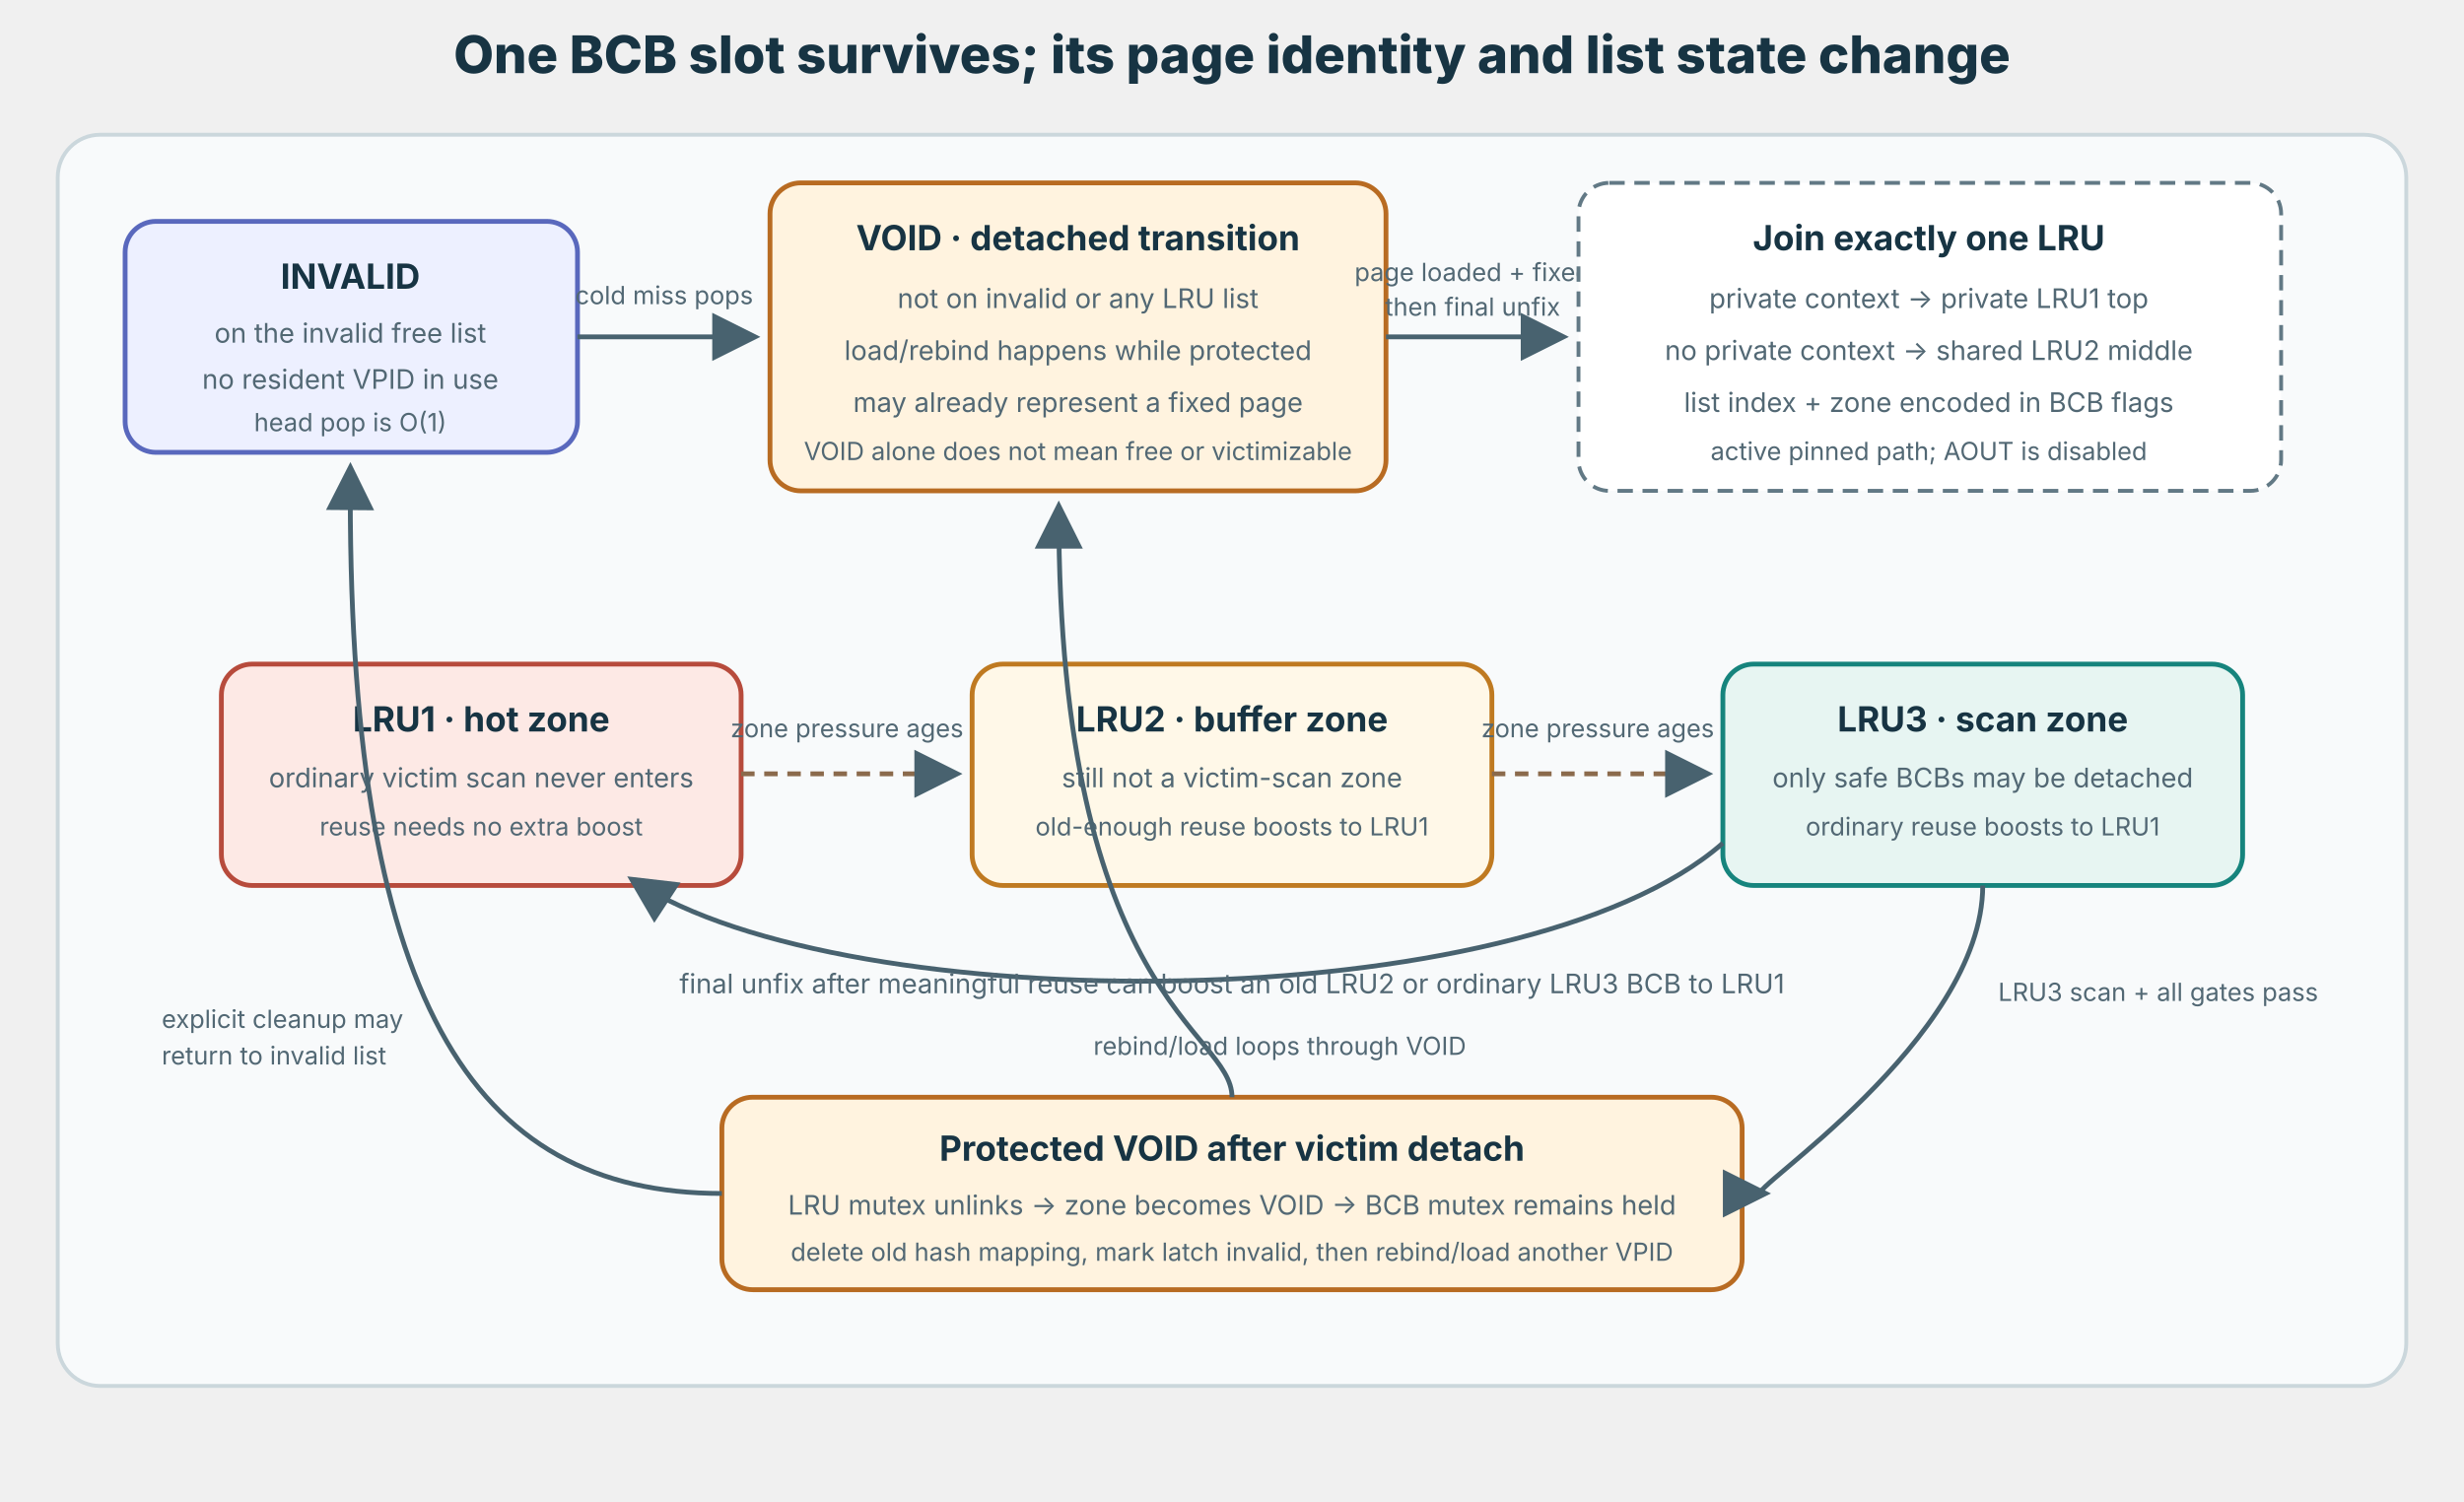
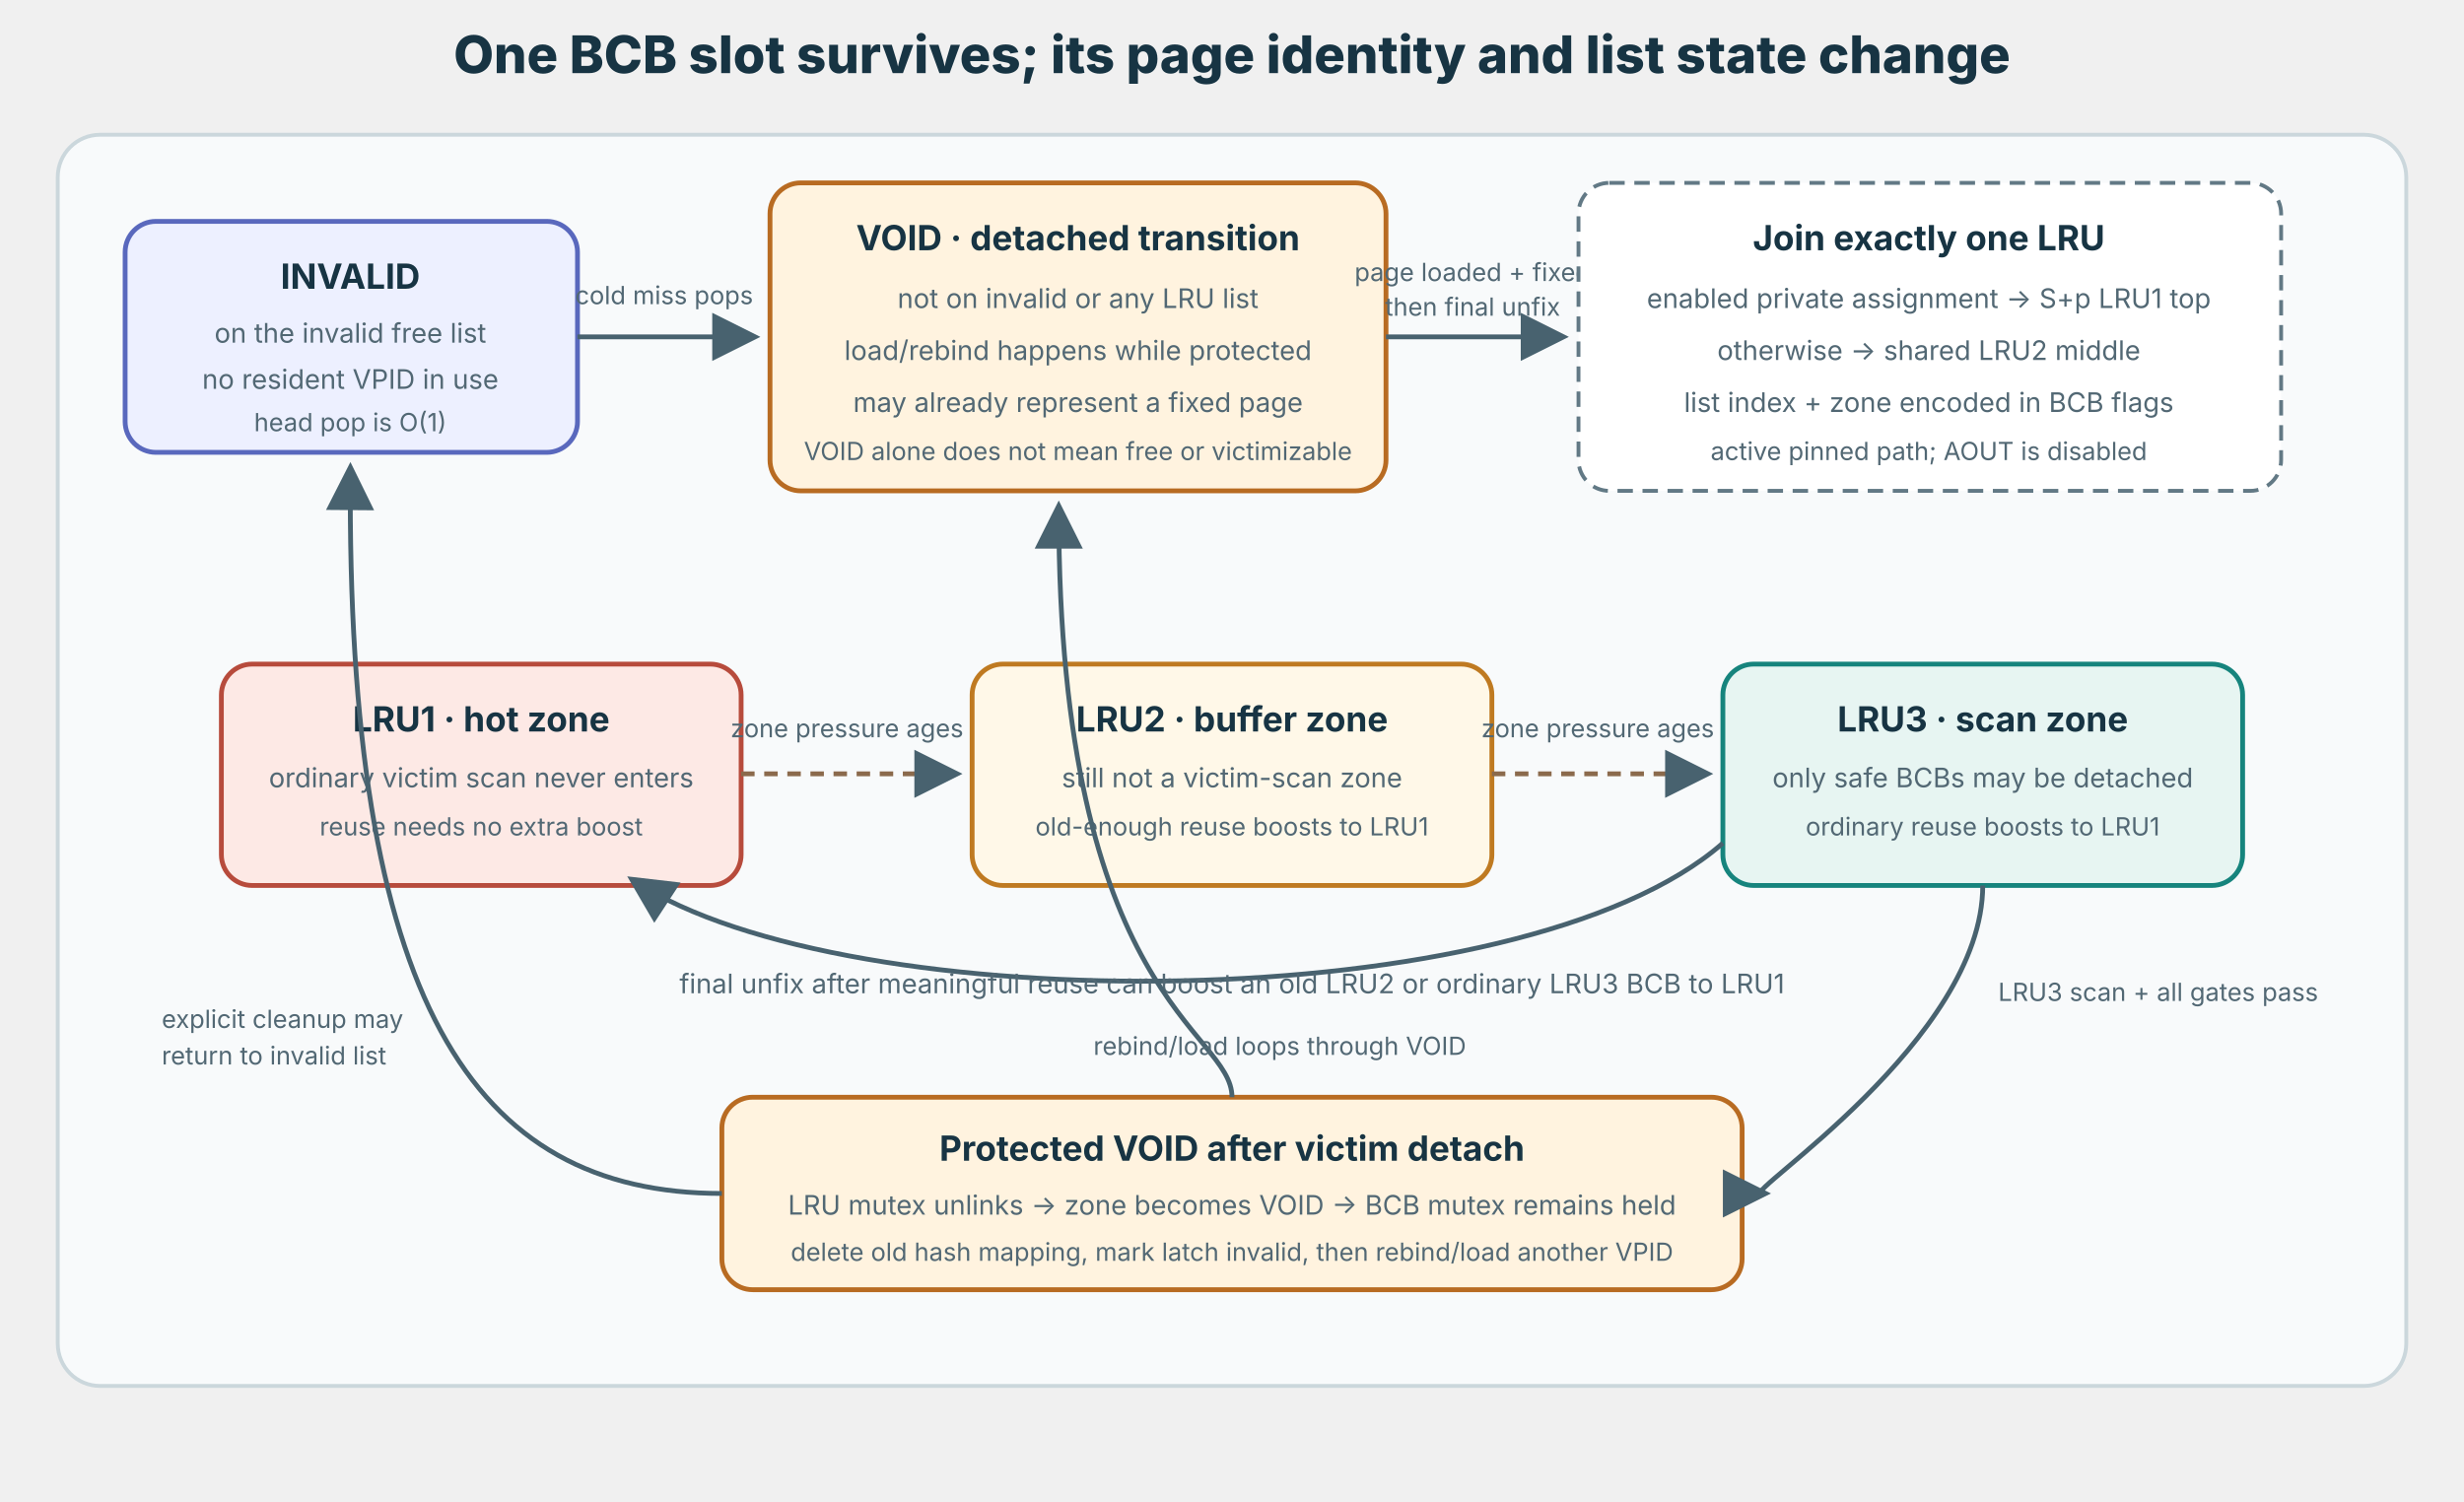
<svg xmlns="http://www.w3.org/2000/svg" width="1280" height="780" viewBox="0 0 1280 780" role="img" aria-labelledby="title desc">
  <defs>
    <marker id="arrow" markerWidth="10" markerHeight="10" refX="8" refY="5" orient="auto">
      <path d="M0 0L10 5L0 10Z" fill="#48626f" />
    </marker>
    <style>
      .panel{fill:#f8fafb;stroke:#cbd7dc;stroke-width:2}.invalid{fill:#edf0ff;stroke:#5968bd;stroke-width:2.5}.void{fill:#fff3df;stroke:#b86b22;stroke-width:2.5}.hot{fill:#fde9e5;stroke:#b74b3c;stroke-width:2.5}.buffer{fill:#fff8e8;stroke:#bf7a21;stroke-width:2.5}.victim{fill:#e7f5f2;stroke:#16847d;stroke-width:2.5}.guard{fill:#fff;stroke:#627985;stroke-width:2;stroke-dasharray:8 5}.title{font:800 27px Inter,Arial,sans-serif;fill:#173443}.h{font:750 18px Inter,Arial,sans-serif;fill:#173443}.s{font:14px Inter,Arial,sans-serif;fill:#526874}.tiny{font:13px Inter,Arial,sans-serif;fill:#526874}.line{fill:none;stroke:#48626f;stroke-width:2.5;marker-end:url(#arrow)}.age{fill:none;stroke:#8b6a4c;stroke-width:2.5;stroke-dasharray:7 5;marker-end:url(#arrow)}
    </style>
  </defs>
  <text x="640" y="38" text-anchor="middle" class="title">One BCB slot survives; its page identity and list state change</text>
  <rect x="30" y="70" width="1220" height="650" rx="22" class="panel" />
  <rect x="65" y="115" width="235" height="120" rx="16" class="invalid" />
  <text x="182" y="150" text-anchor="middle" class="h">INVALID</text>
  <text x="182" y="178" text-anchor="middle" class="s">on the invalid free list</text>
  <text x="182" y="202" text-anchor="middle" class="s">no resident VPID in use</text>
  <text x="182" y="224" text-anchor="middle" class="tiny">head pop is O(1)</text>
  <path d="M300 175H390" class="line" />
  <text x="345" y="158" text-anchor="middle" class="tiny">cold miss pops</text>
  <rect x="400" y="95" width="320" height="160" rx="16" class="void" />
  <text x="560" y="130" text-anchor="middle" class="h">VOID · detached transition</text>
  <text x="560" y="160" text-anchor="middle" class="s">not on invalid or any LRU list</text>
  <text x="560" y="187" text-anchor="middle" class="s">load/rebind happens while protected</text>
  <text x="560" y="214" text-anchor="middle" class="s">may already represent a fixed page</text>
  <text x="560" y="239" text-anchor="middle" class="tiny">VOID alone does not mean free or victimizable</text>
  <path d="M720 175H810" class="line" />
  <text x="765" y="146" text-anchor="middle" class="tiny">page loaded + fixed</text>
  <text x="765" y="164" text-anchor="middle" class="tiny">then final unfix</text>
  <rect x="820" y="95" width="365" height="160" rx="16" class="guard" />
  <text x="1002" y="130" text-anchor="middle" class="h">Join exactly one LRU</text>
-   <text x="1002" y="160" text-anchor="middle" class="s">private context → private LRU1 top</text>
-   <text x="1002" y="187" text-anchor="middle" class="s">no private context → shared LRU2 middle</text>
+   <text x="1002" y="160" text-anchor="middle" class="s">enabled private assignment → S+p LRU1 top</text>
+   <text x="1002" y="187" text-anchor="middle" class="s">otherwise → shared LRU2 middle</text>
  <text x="1002" y="214" text-anchor="middle" class="s">list index + zone encoded in BCB flags</text>
  <text x="1002" y="239" text-anchor="middle" class="tiny">active pinned path; AOUT is disabled</text>
  <rect x="115" y="345" width="270" height="115" rx="16" class="hot" />
  <text x="250" y="380" text-anchor="middle" class="h">LRU1 · hot zone</text>
  <text x="250" y="409" text-anchor="middle" class="s">ordinary victim scan never enters</text>
  <text x="250" y="434" text-anchor="middle" class="tiny">reuse needs no extra boost</text>
  <rect x="505" y="345" width="270" height="115" rx="16" class="buffer" />
  <text x="640" y="380" text-anchor="middle" class="h">LRU2 · buffer zone</text>
  <text x="640" y="409" text-anchor="middle" class="s">still not a victim-scan zone</text>
  <text x="640" y="434" text-anchor="middle" class="tiny">old-enough reuse boosts to LRU1</text>
  <rect x="895" y="345" width="270" height="115" rx="16" class="victim" />
  <text x="1030" y="380" text-anchor="middle" class="h">LRU3 · scan zone</text>
  <text x="1030" y="409" text-anchor="middle" class="s">only safe BCBs may be detached</text>
  <text x="1030" y="434" text-anchor="middle" class="tiny">ordinary reuse boosts to LRU1</text>
  <path d="M385 402H495" class="age" />
  <text x="440" y="383" text-anchor="middle" class="tiny">zone pressure ages</text>
  <path d="M775 402H885" class="age" />
  <text x="830" y="383" text-anchor="middle" class="tiny">zone pressure ages</text>
  <path d="M895 438C790 530 440 530 330 458" class="line" />
  <text x="640" y="516" text-anchor="middle" class="s">final unfix after meaningful reuse can boost an old LRU2 or ordinary LRU3 BCB to LRU1</text>
  <rect x="375" y="570" width="530" height="100" rx="16" class="void" />
  <text x="640" y="603" text-anchor="middle" class="h">Protected VOID after victim detach</text>
  <text x="640" y="631" text-anchor="middle" class="s">LRU mutex unlinks → zone becomes VOID → BCB mutex remains held</text>
  <text x="640" y="655" text-anchor="middle" class="tiny">delete old hash mapping, mark latch invalid, then rebind/load another VPID</text>
  <path d="M1030 460C1030 540 905 620 915 620" class="line" />
  <text x="1038" y="520" class="tiny">LRU3 scan + all gates pass</text>
  <path d="M375 620C245 620 180 520 182 245" class="line" />
  <text x="84" y="534" class="tiny">explicit cleanup may</text>
  <text x="84" y="553" class="tiny">return to invalid list</text>
  <path d="M640 570C640 535 550 520 550 265" class="line" />
  <text x="568" y="548" class="tiny">rebind/load loops through VOID</text>
</svg>
